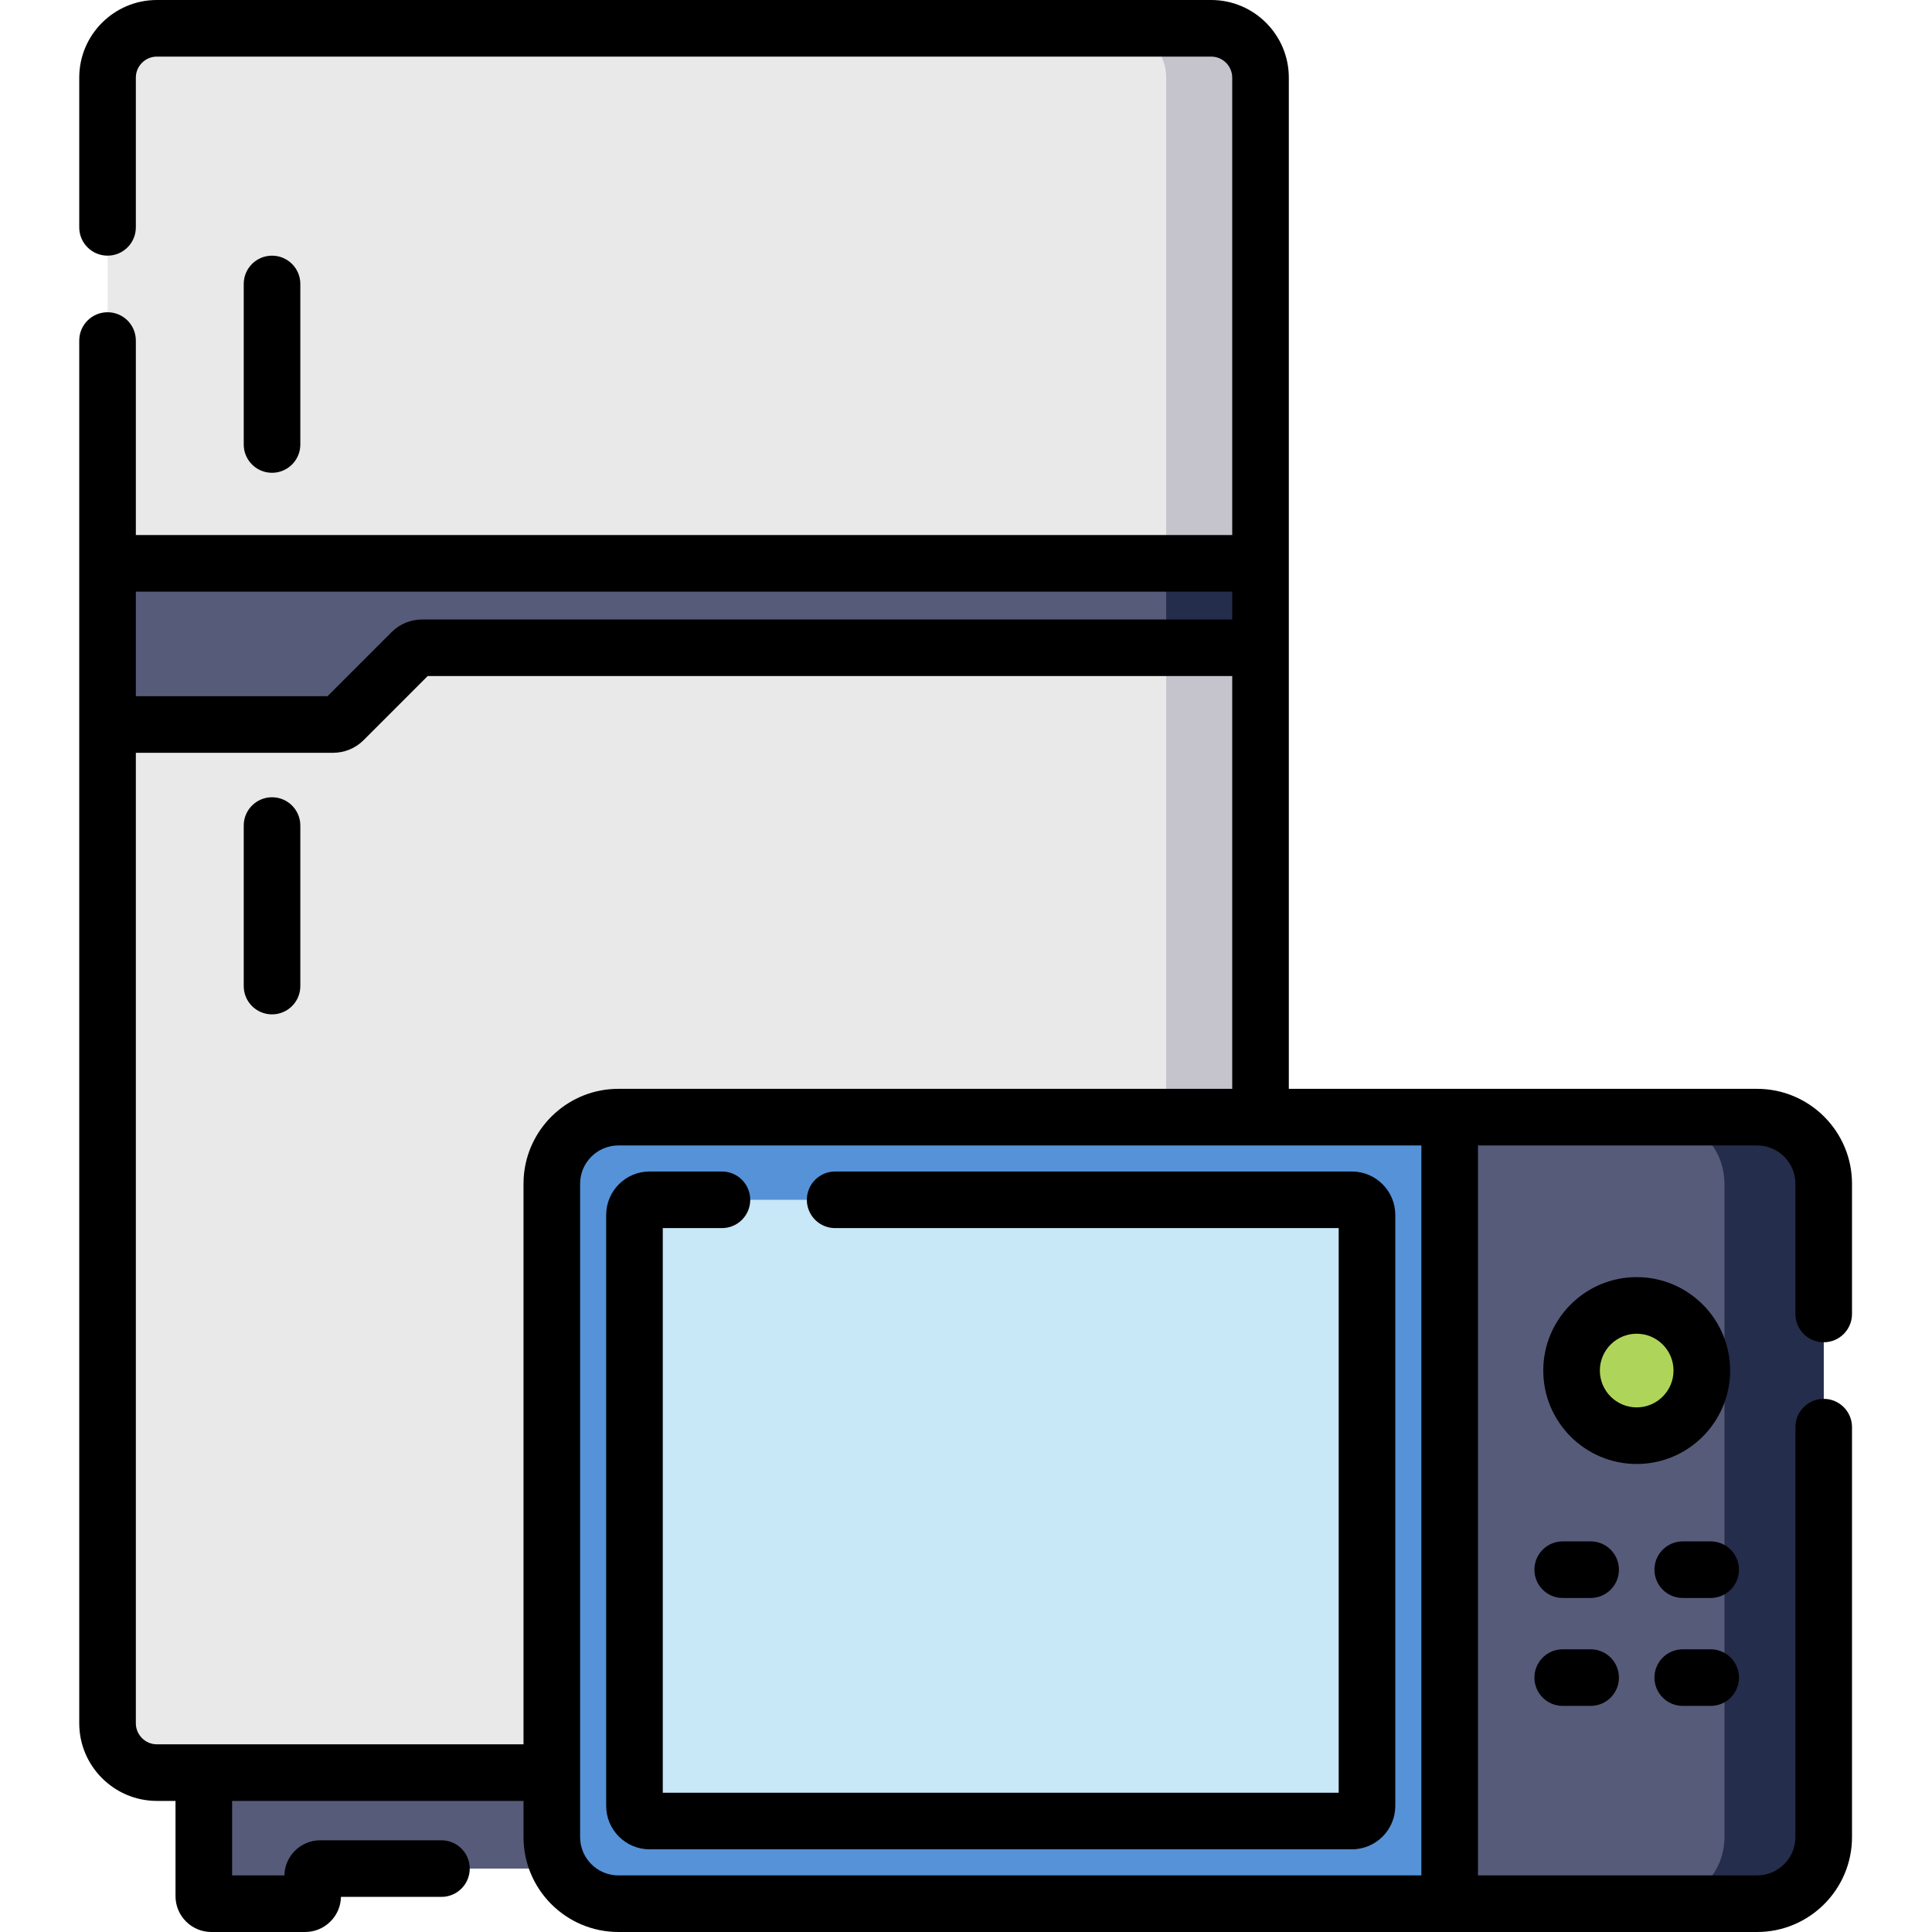
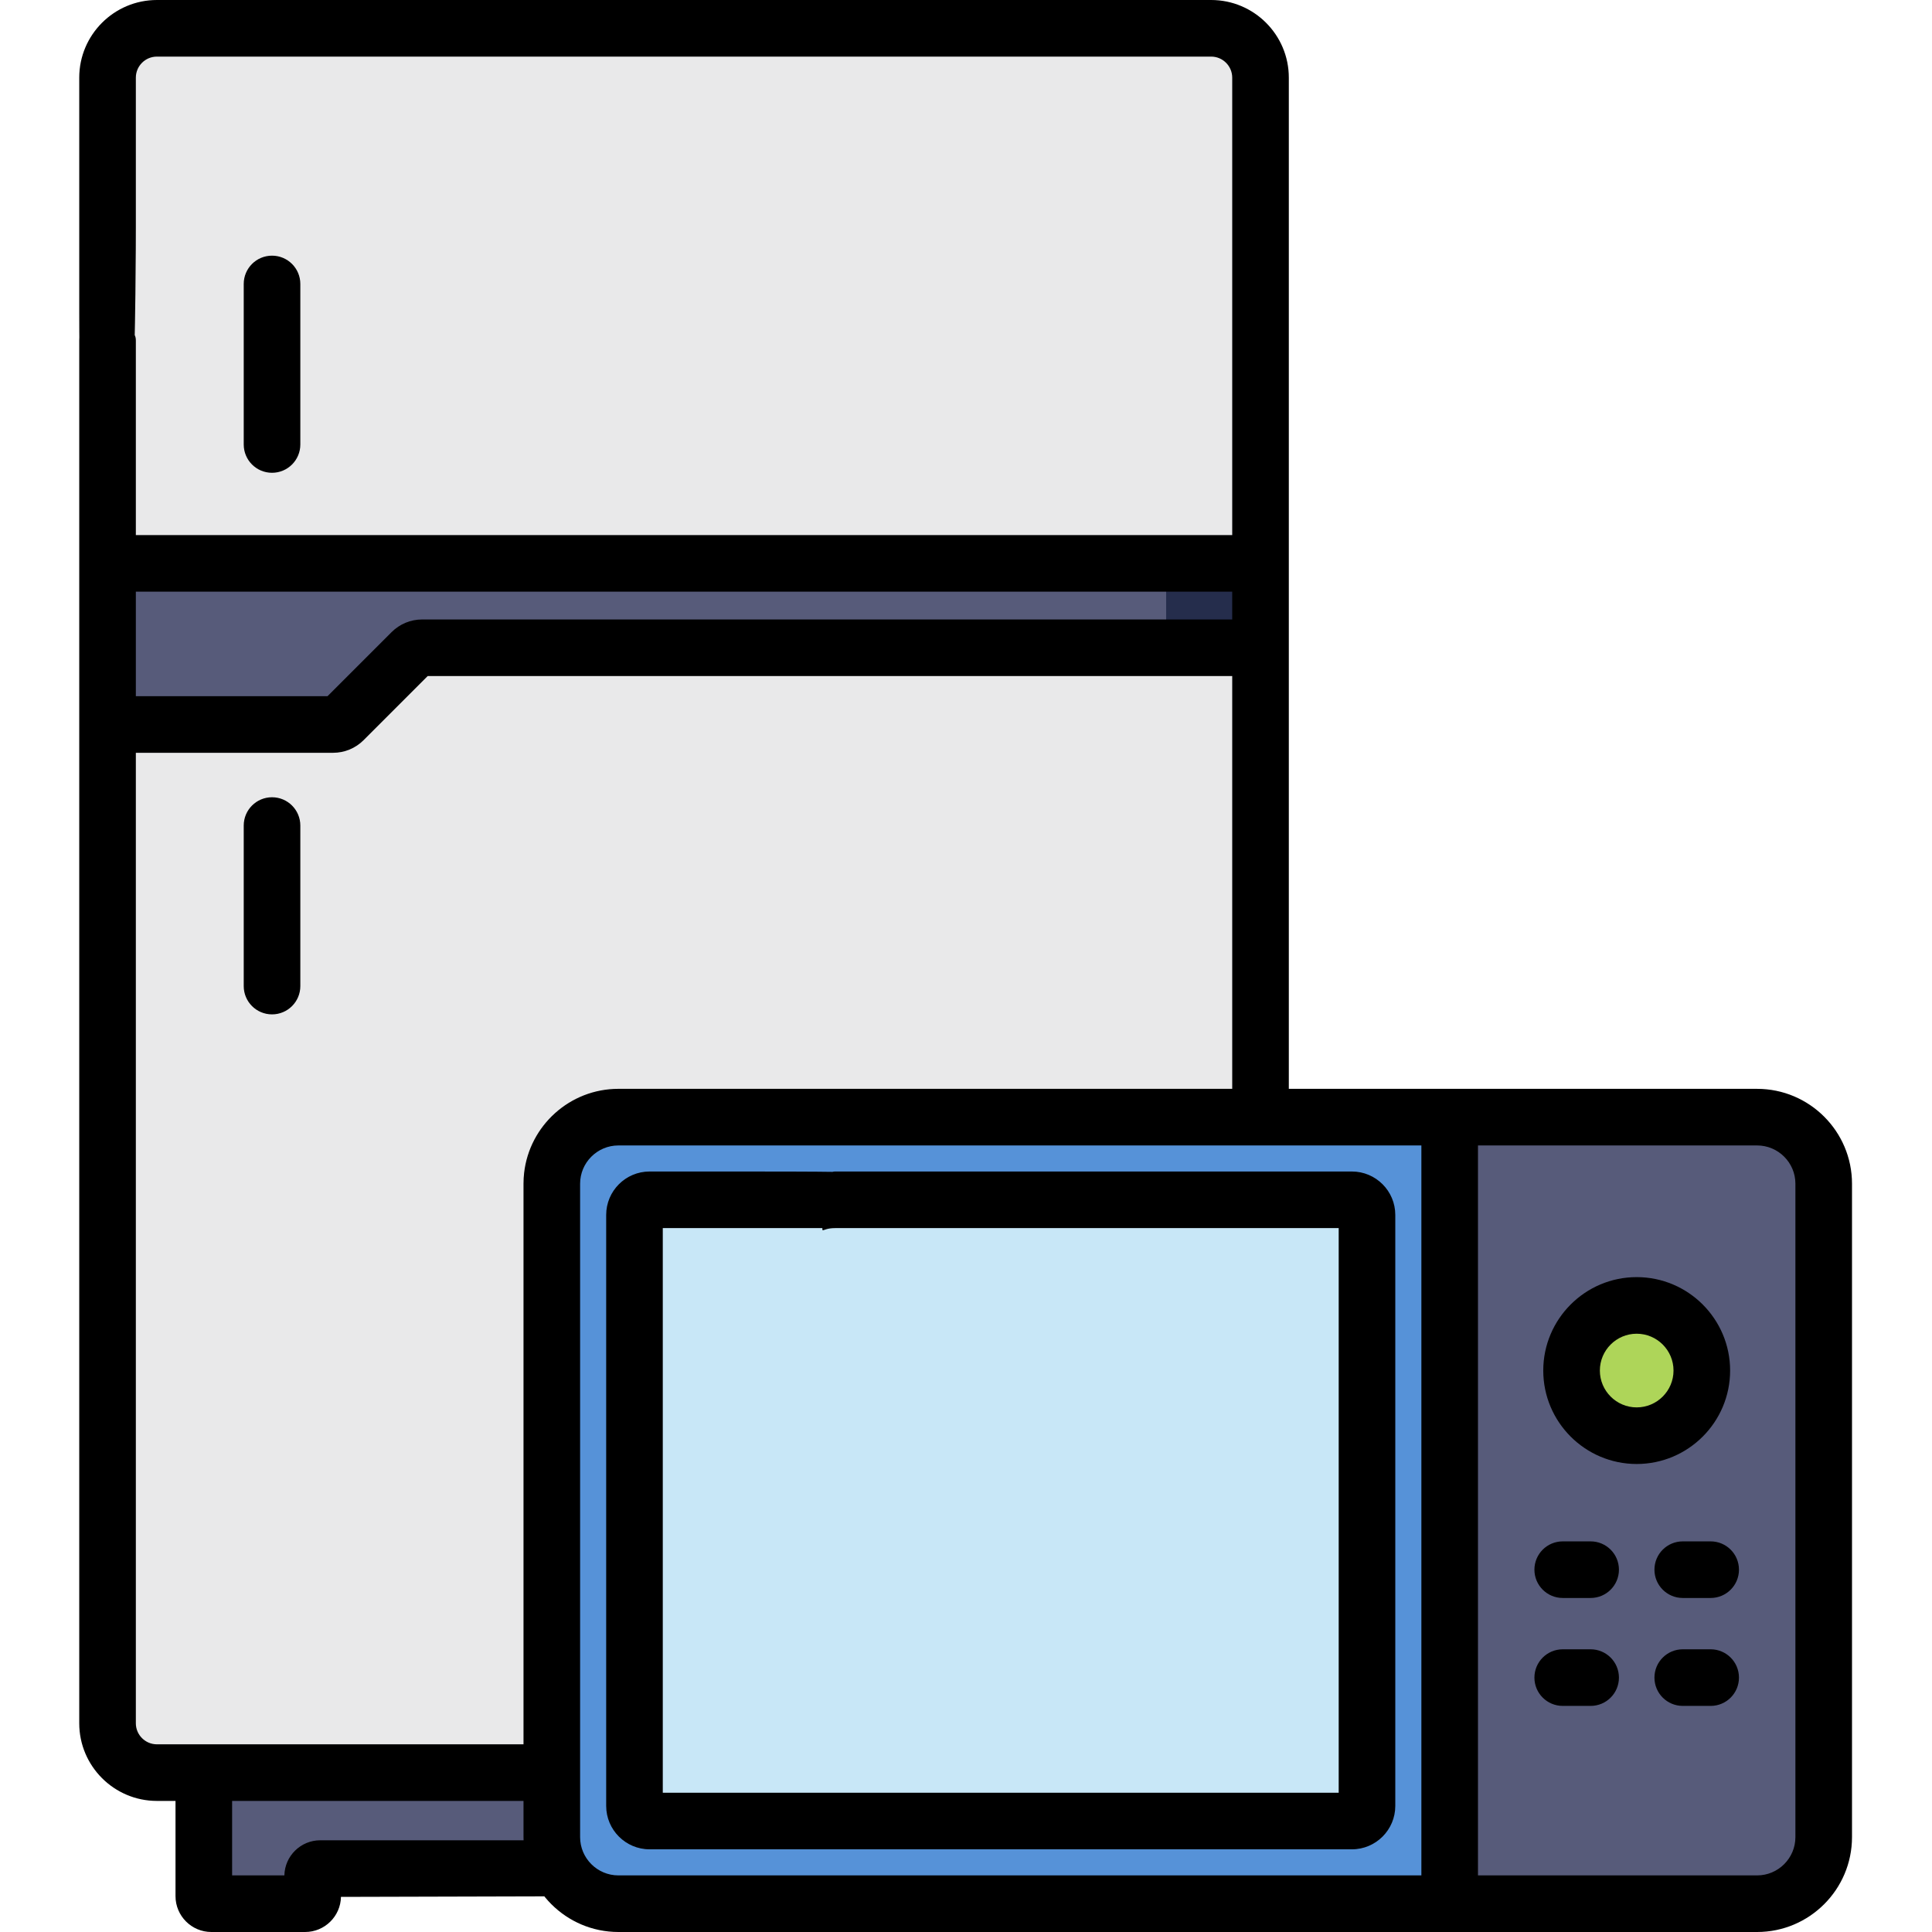
- <svg xmlns="http://www.w3.org/2000/svg" height="512pt" viewBox="-21 0 512 512" width="512pt">
-   <path d="m299.969 7.5h-279.391c-7.223 0-13.078 5.855-13.078 13.078v436.102c0 7.223 5.855 13.082 13.078 13.082h279.391c7.223 0 13.078-5.859 13.078-13.082v-436.102c0-7.223-5.855-13.078-13.078-13.078zm0 0" fill="#e9e9ea" />
-   <path d="m299.969 7.5h-25c7.223 0 13.078 5.855 13.078 13.078v436.102c0 7.223-5.855 13.082-13.078 13.082h25c7.223 0 13.078-5.859 13.078-13.082v-436.102c0-7.223-5.855-13.078-13.078-13.078zm0 0" fill="#c5c4cc" />
-   <path d="m33.012 469.762v32.738c0 1.105.895 2 2 2h24.852c1.105 0 2-.895 2-2v-5.305c0-1.102.895-2 2-2h192.82c1.105 0 2 .898 2 2v5.305c0 1.105.895 2 2 2h24.852c1.105 0 2-.895 2-2v-32.738zm0 0" fill="#575b7a" />
-   <path d="m7.5 149.297v42.703h59.742c1.062 0 2.078-.422 2.828-1.172l17.992-17.988c.75-.75 1.766-1.176 2.828-1.176h222.156v-22.367zm0 0" fill="#575b7a" />
-   <path d="m288.047 149.297h25v22.367h-25zm0 0" fill="#252d4c" />
-   <path d="m444.652 296.051h-301.77c-9.746 0-17.648 7.902-17.648 17.648v173.152c0 9.746 7.902 17.648 17.648 17.648h301.77c9.75 0 17.648-7.902 17.648-17.648v-173.152c0-9.746-7.902-17.648-17.648-17.648zm0 0" fill="#575b7a" />
-   <path d="m444.652 296.051h-26.301c9.746 0 17.648 7.902 17.648 17.648v173.152c0 9.746-7.902 17.648-17.648 17.648h26.301c9.746 0 17.648-7.902 17.648-17.648v-173.152c0-9.746-7.902-17.648-17.648-17.648zm0 0" fill="#252d4c" />
-   <path d="m363.18 296.051h-220.297c-9.746 0-17.648 7.902-17.648 17.648v173.152c0 9.746 7.902 17.648 17.648 17.648h220.297zm0 0" fill="#5692d8" />
-   <path d="m147.145 478.59v-156.629c0-2.207 1.793-4 4-4h186.121c2.211 0 4 1.793 4 4v156.629c0 2.207-1.789 4-4 4h-186.121c-2.207 0-4-1.789-4-4zm0 0" fill="#c8e7f7" />
-   <path d="m430 363.211c0 9.535-7.727 17.262-17.262 17.262-9.531 0-17.258-7.727-17.258-17.262 0-9.531 7.727-17.258 17.258-17.258 9.535 0 17.262 7.727 17.262 17.258zm0 0" fill="#aed559" />
-   <path d="m58.59 117.793v-42.539c0-4.145-3.359-7.5-7.5-7.5-4.145 0-7.5 3.355-7.5 7.5v42.539c0 4.145 3.355 7.5 7.5 7.5 4.141 0 7.5-3.355 7.5-7.5zm0 0" />
-   <path d="m51.09 211.281c-4.145 0-7.5 3.355-7.5 7.5v42.539c0 4.145 3.355 7.5 7.5 7.5 4.141 0 7.5-3.355 7.5-7.5v-42.539c0-4.141-3.359-7.5-7.5-7.5zm0 0" />
-   <path d="m462.301 355.715c4.145 0 7.5-3.359 7.5-7.5v-34.516c0-13.863-11.281-25.145-25.148-25.145h-81.395c-.027 0-.055-.004-.078-.004h-42.629v-267.973c0-11.348-9.234-20.578-20.578-20.578h-279.391c-11.348 0-20.582 9.23-20.582 20.578v39.672c0 4.145 3.359 7.5 7.5 7.5 4.145 0 7.5-3.355 7.5-7.5v-39.672c0-3.074 2.504-5.578 5.582-5.578h279.391c3.074 0 5.578 2.504 5.578 5.578v121.219h-290.551v-51.547c0-4.145-3.355-7.5-7.5-7.5-4.141 0-7.5 3.355-7.5 7.5v58.969.078 42.703.078 264.602c0 11.348 9.234 20.582 20.582 20.582h4.93v25.238c0 5.238 4.262 9.5 9.5 9.5h24.852c5.172 0 9.395-4.156 9.496-9.305h26.625c4.145 0 7.5-3.355 7.5-7.5 0-4.141-3.355-7.5-7.5-7.5h-32.121c-5.172 0-9.395 4.156-9.5 9.305h-13.852v-19.738h77.223v9.59c0 13.867 11.281 25.148 25.148 25.148h301.77c13.867 0 25.148-11.281 25.148-25.148v-108.641c0-4.141-3.355-7.5-7.5-7.5-4.141 0-7.5 3.359-7.5 7.5v108.641c0 5.598-4.551 10.148-10.148 10.148h-73.973v-193.445h73.973c5.598 0 10.148 4.551 10.148 10.145v34.516c0 4.141 3.359 7.5 7.5 7.5zm-156.754-198.918v7.367h-214.656c-3.07 0-5.957 1.195-8.133 3.371l-16.965 16.965h-50.793v-27.703zm-284.965 305.465c-3.078 0-5.582-2.504-5.582-5.582v-257.18h52.242c3.074 0 5.961-1.195 8.133-3.367l16.965-16.969h213.211v109.387h-162.668c-12.891 0-23.547 9.754-24.984 22.266-.109.949-.164 1.91-.164 2.887v148.559zm335.098 34.738h-212.797c-5.598 0-10.148-4.555-10.148-10.148v-173.148c0-5.598 4.555-10.148 10.148-10.148h212.797zm0 0" />
-   <path d="m139.645 478.59c0 6.34 5.16 11.5 11.5 11.5h186.121c6.344 0 11.5-5.16 11.5-11.5v-156.629c0-6.34-5.156-11.5-11.5-11.5h-136.945c-4.141 0-7.5 3.359-7.5 7.5 0 4.145 3.359 7.5 7.5 7.5h133.445v149.629h-179.121v-149.629h15.676c4.141 0 7.5-3.355 7.5-7.5 0-4.141-3.359-7.5-7.5-7.5h-19.176c-6.34 0-11.5 5.16-11.5 11.5zm0 0" />
-   <path d="m437.5 363.211c0-13.652-11.105-24.762-24.762-24.762-13.652 0-24.758 11.109-24.758 24.762 0 13.652 11.105 24.762 24.758 24.762 13.656 0 24.762-11.109 24.762-24.762zm-34.52 0c0-5.383 4.379-9.762 9.758-9.762 5.383 0 9.762 4.379 9.762 9.762 0 5.383-4.379 9.762-9.762 9.762-5.379 0-9.758-4.379-9.758-9.762zm0 0" />
-   <path d="m400.535 408.48h-7.398c-4.141 0-7.5 3.355-7.5 7.5 0 4.141 3.359 7.5 7.5 7.5h7.398c4.141 0 7.5-3.359 7.5-7.5 0-4.145-3.359-7.5-7.5-7.5zm0 0" />
-   <path d="m432.344 408.48h-7.398c-4.141 0-7.5 3.355-7.5 7.5 0 4.141 3.359 7.5 7.5 7.5h7.398c4.141 0 7.5-3.359 7.5-7.5 0-4.145-3.359-7.5-7.5-7.5zm0 0" />
-   <path d="m400.535 437.082h-7.398c-4.141 0-7.5 3.355-7.5 7.5s3.359 7.5 7.5 7.5h7.398c4.141 0 7.5-3.355 7.5-7.5s-3.359-7.5-7.5-7.5zm0 0" />
-   <path d="m432.344 437.082h-7.398c-4.141 0-7.5 3.355-7.5 7.5s3.359 7.5 7.5 7.5h7.398c4.141 0 7.5-3.355 7.5-7.5s-3.359-7.5-7.5-7.5zm0 0" />
+ <svg xmlns="http://www.w3.org/2000/svg" width="512" height="512" viewBox="0 0 512 512" fill="none">
+   <path d="M320.969 7.5H41.578C34.355 7.5 28.5 13.355 28.5 20.578V456.68C28.5 463.902 34.355 469.762 41.578 469.762H320.969C328.191 469.762 334.047 463.902 334.047 456.68V20.578C334.047 13.355 328.191 7.5 320.969 7.5Z" fill="#E9E9EA" />
+   <path d="M320.969 7.5H295.969C303.191 7.5 309.047 13.355 309.047 20.578V456.68C309.047 463.902 303.191 469.762 295.969 469.762H320.969C328.191 469.762 334.047 463.902 334.047 456.68V20.578C334.047 13.355 328.191 7.5 320.969 7.5V7.5Z" fill="#E9E9EA" />
+   <path d="M54.012 469.762V502.5C54.012 503.605 54.906 504.5 56.012 504.5H80.863C81.969 504.5 82.863 503.605 82.863 502.5V497.195C82.863 496.094 83.758 495.195 84.863 495.195H277.684C278.789 495.195 279.684 496.094 279.684 497.195V502.5C279.684 503.605 280.578 504.5 281.684 504.5H306.535C307.641 504.5 308.535 503.605 308.535 502.5V469.762H54.012Z" fill="#575B7A" />
+   <path d="M28.5 149.297V192H88.242C89.305 192 90.32 191.578 91.07 190.828L109.062 172.84C109.812 172.09 110.828 171.664 111.891 171.664H334.047V149.297H28.5Z" fill="#575B7A" />
+   <path d="M309.047 149.297H334.047V171.664H309.047V149.297Z" fill="#252D4C" />
+   <path d="M465.652 296.051H163.883C154.137 296.051 146.234 303.953 146.234 313.699V486.852C146.234 496.598 154.137 504.5 163.883 504.5H465.652C475.402 504.5 483.301 496.598 483.301 486.852V313.699C483.301 303.953 475.398 296.051 465.652 296.051Z" fill="#575B7A" />
+   <path d="M465.652 296.051H439.352C449.098 296.051 457 303.953 457 313.699V486.852C457 496.598 449.098 504.5 439.352 504.5H465.652C475.398 504.5 483.301 496.598 483.301 486.852V313.699C483.301 303.953 475.398 296.051 465.652 296.051Z" fill="#575B7A" />
+   <path d="M383.945 298H163.648C153.902 298 146 305.902 146 315.648V488.801C146 498.547 153.902 506.449 163.648 506.449H383.945V298Z" fill="#5692D8" />
+   <path d="M168.145 478.59V321.961C168.145 319.754 169.938 317.961 172.145 317.961H358.266C360.477 317.961 362.266 319.754 362.266 321.961V478.59C362.266 480.797 360.477 482.59 358.266 482.59H172.145C169.938 482.59 168.145 480.801 168.145 478.59V478.59Z" fill="#C8E7F7" />
+   <path d="M451 363.211C451 372.746 443.273 380.473 433.738 380.473C424.207 380.473 416.48 372.746 416.48 363.211C416.48 353.68 424.207 345.953 433.738 345.953C443.273 345.953 451 353.68 451 363.211Z" fill="#AED559" />
+   <path d="M79.59 117.793V75.254C79.59 71.109 76.231 67.754 72.09 67.754C67.945 67.754 64.59 71.109 64.59 75.254V117.793C64.59 121.937 67.945 125.293 72.09 125.293C76.231 125.293 79.59 121.937 79.59 117.793Z" fill="black" />
+   <path d="M72.09 211.281C67.945 211.281 64.59 214.637 64.59 218.781V261.32C64.59 265.465 67.945 268.82 72.09 268.82C76.231 268.82 79.59 265.465 79.59 261.32V218.781C79.59 214.641 76.231 211.281 72.09 211.281Z" fill="black" />
+   <path d="M483.301 355.715C487.445 355.715 490.801 352.355 490.801 348.215V313.699C490.801 299.836 479.52 288.555 465.652 288.555H384.258C384.231 288.555 384.203 288.551 384.18 288.551H341.551V20.578C341.551 9.23 332.316 0 320.973 0H41.582C30.234 0 21 9.23 21 20.578V82.75C21 86.894 21 179.297 28.5 140C36 164.297 36 64.394 36 60.25V20.578C36 17.504 38.504 15 41.582 15H320.973C324.047 15 326.551 17.504 326.551 20.578V141.797H36V90.25C36 86.106 31.145 88.5 27 88.5C22.859 88.5 21 86.106 21 90.25V149.219V149.297V192V192.078V456.68C21 468.027 30.234 477.262 41.582 477.262H46.512V502.5C46.512 507.738 50.773 512 56.012 512H80.863C86.035 512 90.258 507.844 90.359 502.695L163.883 502.5C168.027 502.5 144.5 498.145 144.5 494C144.5 489.859 154.145 487.695 150 487.695H84.863C79.691 487.695 75.469 491.852 75.363 497H61.512V477.262H138.734V486.852C138.734 500.719 150.016 512 163.883 512H465.652C479.52 512 490.801 500.719 490.801 486.852V334C490.801 329.859 487.445 348.215 483.301 348.215C479.16 348.215 475.801 336.359 475.801 340.5V486.852C475.801 492.449 471.25 497 465.652 497H391.68V303.555H465.652C471.25 303.555 475.801 308.105 475.801 313.699V340.5C475.801 344.641 479.16 355.715 483.301 355.715ZM326.547 156.797V164.164H111.891C108.82 164.164 105.934 165.359 103.758 167.535L86.793 184.5H36V156.797H326.547ZM41.582 462.262C38.504 462.262 36 459.758 36 456.68V199.5H88.242C91.316 199.5 94.203 198.305 96.375 196.133L113.34 179.164H326.551V288.551H163.883C150.992 288.551 140.336 298.305 138.898 310.816C138.789 311.766 138.734 312.727 138.734 313.703V462.262H41.582ZM376.68 497H163.883C158.285 497 153.734 492.445 153.734 486.852V313.703C153.734 308.105 158.289 303.555 163.883 303.555H376.68V497Z" fill="black" />
+   <path d="M160.645 478.59C160.645 484.93 165.805 490.09 172.145 490.09H358.266C364.609 490.09 369.766 484.93 369.766 478.59V321.961C369.766 315.621 364.609 310.461 358.266 310.461H221.32C217.18 310.461 218 319.359 218 323.5C218 327.645 217.18 325.461 221.32 325.461H354.766V475.09H175.645V325.461H221.32C225.461 325.461 224.5 322.105 224.5 317.961C247 310.461 245.5 310.461 191.32 310.461H172.145C165.805 310.461 160.645 315.621 160.645 321.961V478.59Z" fill="black" />
+   <path d="M458.5 363.211C458.5 349.559 447.395 338.449 433.738 338.449C420.086 338.449 408.98 349.559 408.98 363.211C408.98 376.863 420.086 387.973 433.738 387.973C447.395 387.973 458.5 376.863 458.5 363.211V363.211ZM423.98 363.211C423.98 357.828 428.359 353.449 433.738 353.449C439.121 353.449 443.5 357.828 443.5 363.211C443.5 368.594 439.121 372.973 433.738 372.973C428.359 372.973 423.98 368.594 423.98 363.211V363.211Z" fill="black" />
+   <path d="M421.535 408.48H414.137C409.996 408.48 406.637 411.836 406.637 415.98C406.637 420.121 409.996 423.48 414.137 423.48H421.535C425.676 423.48 429.035 420.121 429.035 415.98C429.035 411.836 425.676 408.48 421.535 408.48Z" fill="black" />
+   <path d="M453.344 408.48H445.945C441.805 408.48 438.445 411.836 438.445 415.98C438.445 420.121 441.805 423.48 445.945 423.48H453.344C457.484 423.48 460.844 420.121 460.844 415.98C460.844 411.836 457.484 408.48 453.344 408.48Z" fill="black" />
+   <path d="M421.535 437.082H414.137C409.996 437.082 406.637 440.438 406.637 444.582C406.637 448.727 409.996 452.082 414.137 452.082H421.535C425.676 452.082 429.035 448.727 429.035 444.582C429.035 440.438 425.676 437.082 421.535 437.082Z" fill="black" />
+   <path d="M453.344 437.082H445.945C441.805 437.082 438.445 440.438 438.445 444.582C438.445 448.727 441.805 452.082 445.945 452.082H453.344C457.484 452.082 460.844 448.727 460.844 444.582C460.844 440.438 457.484 437.082 453.344 437.082Z" fill="black" />
</svg>
